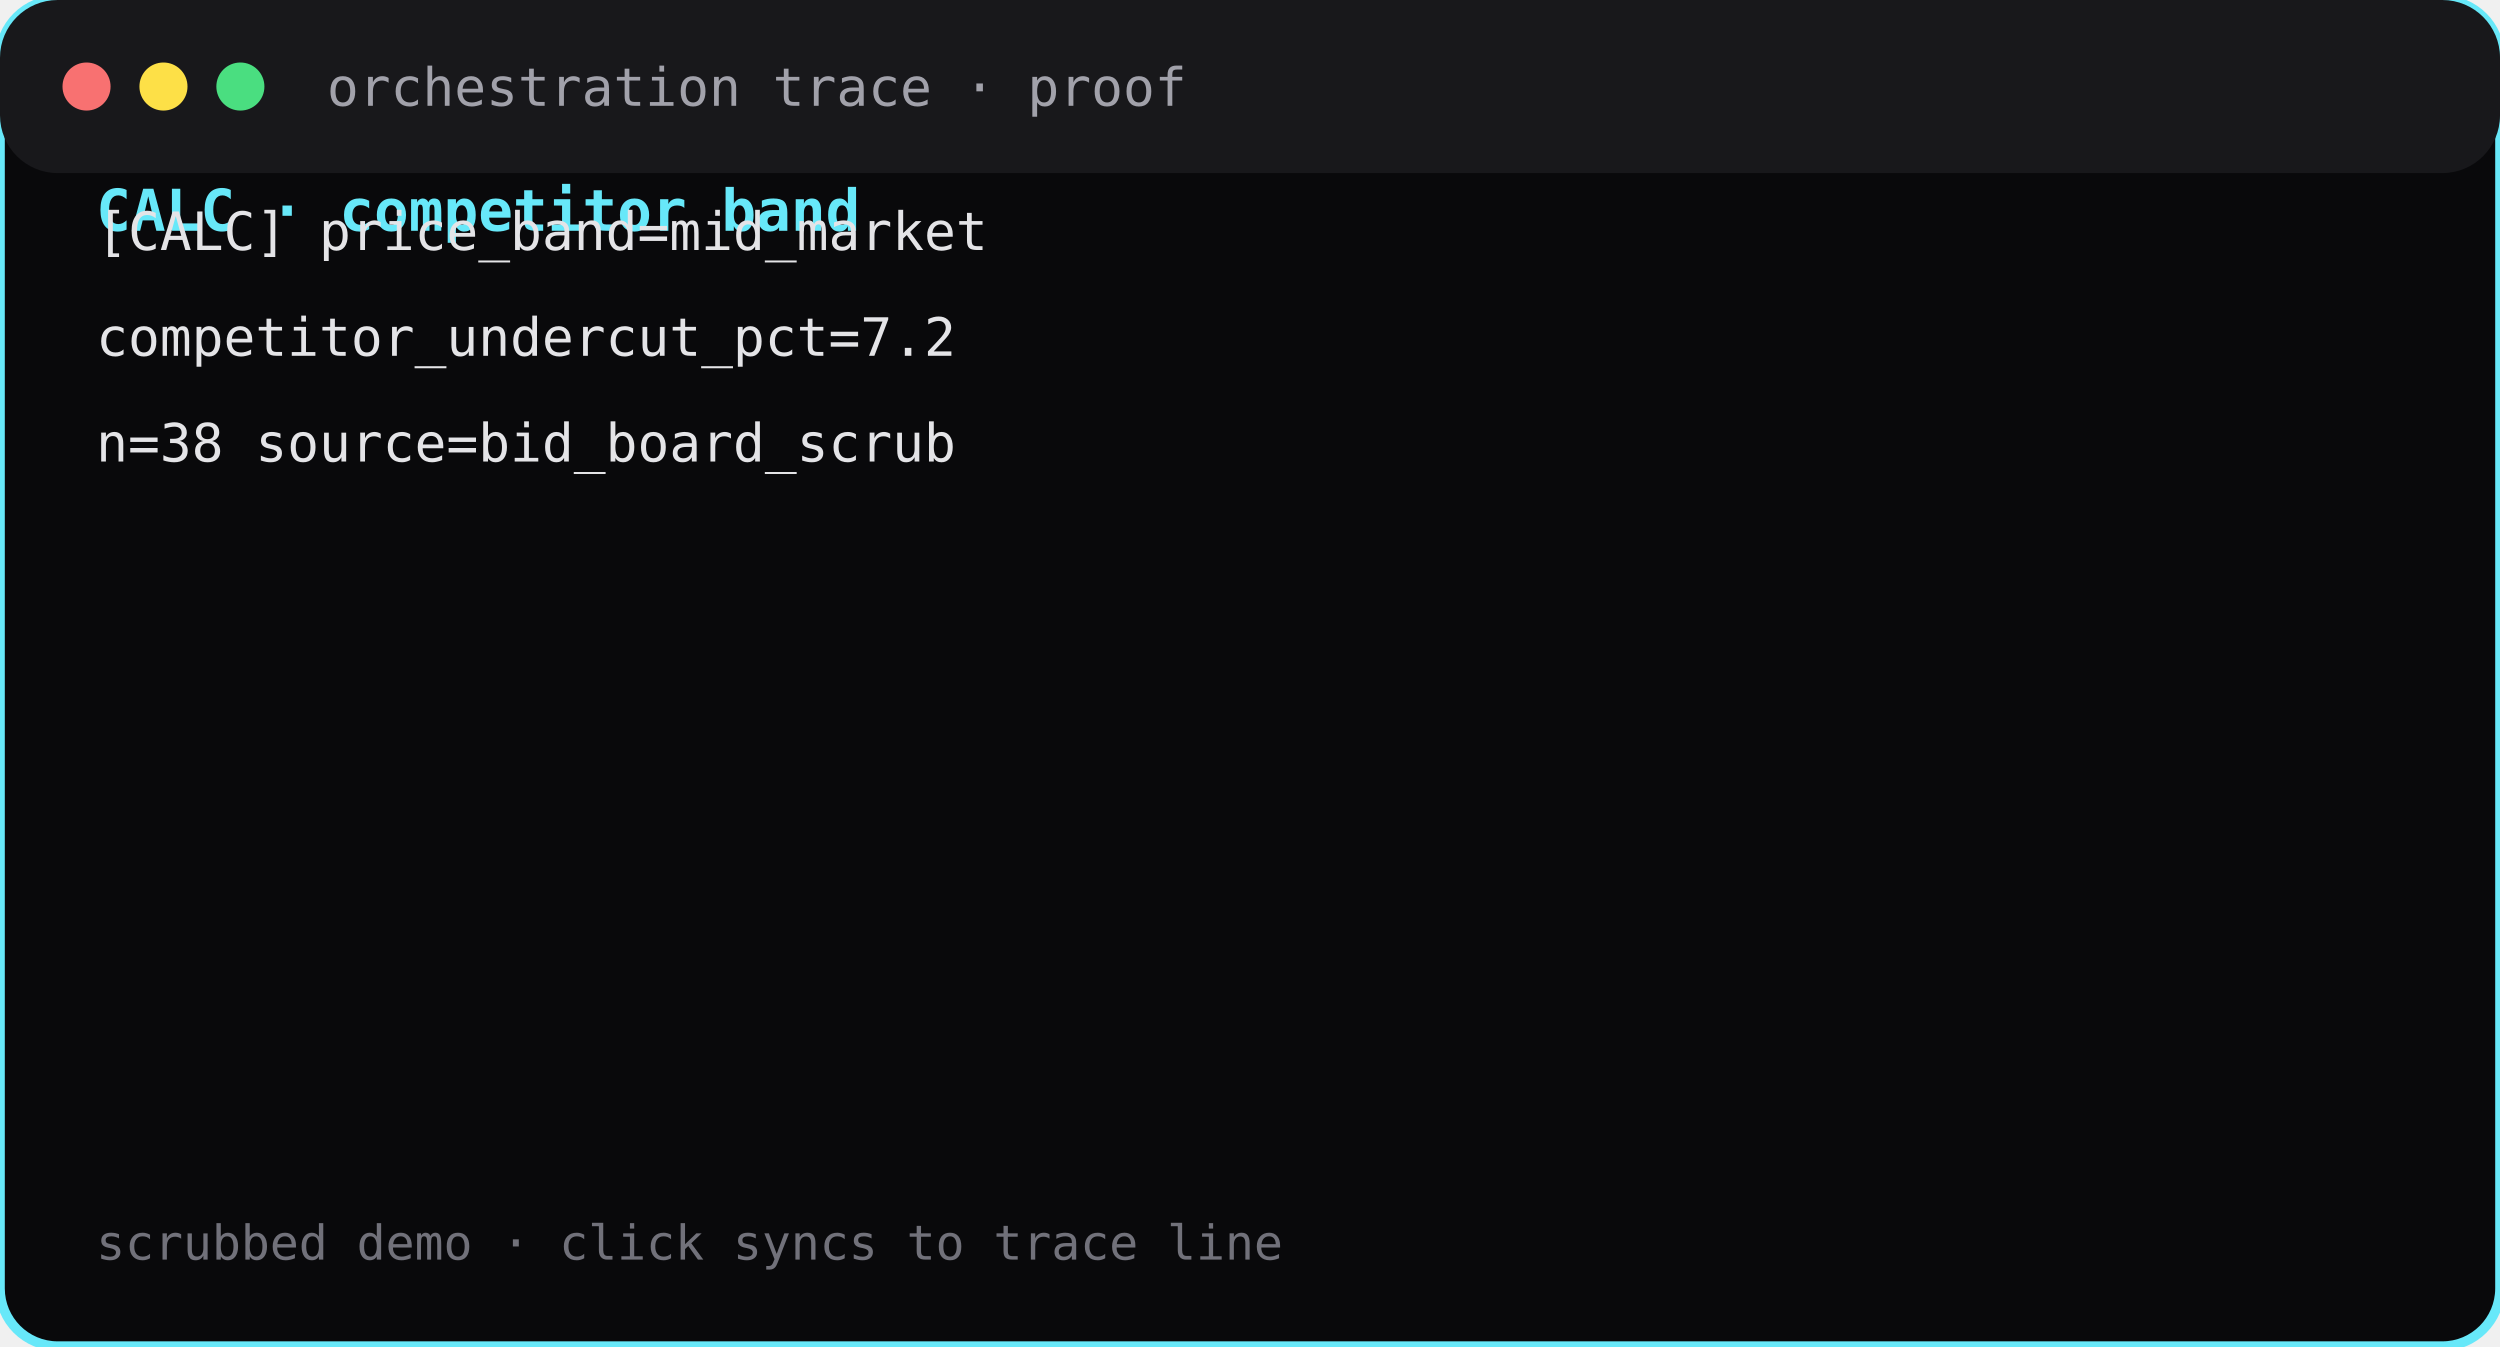
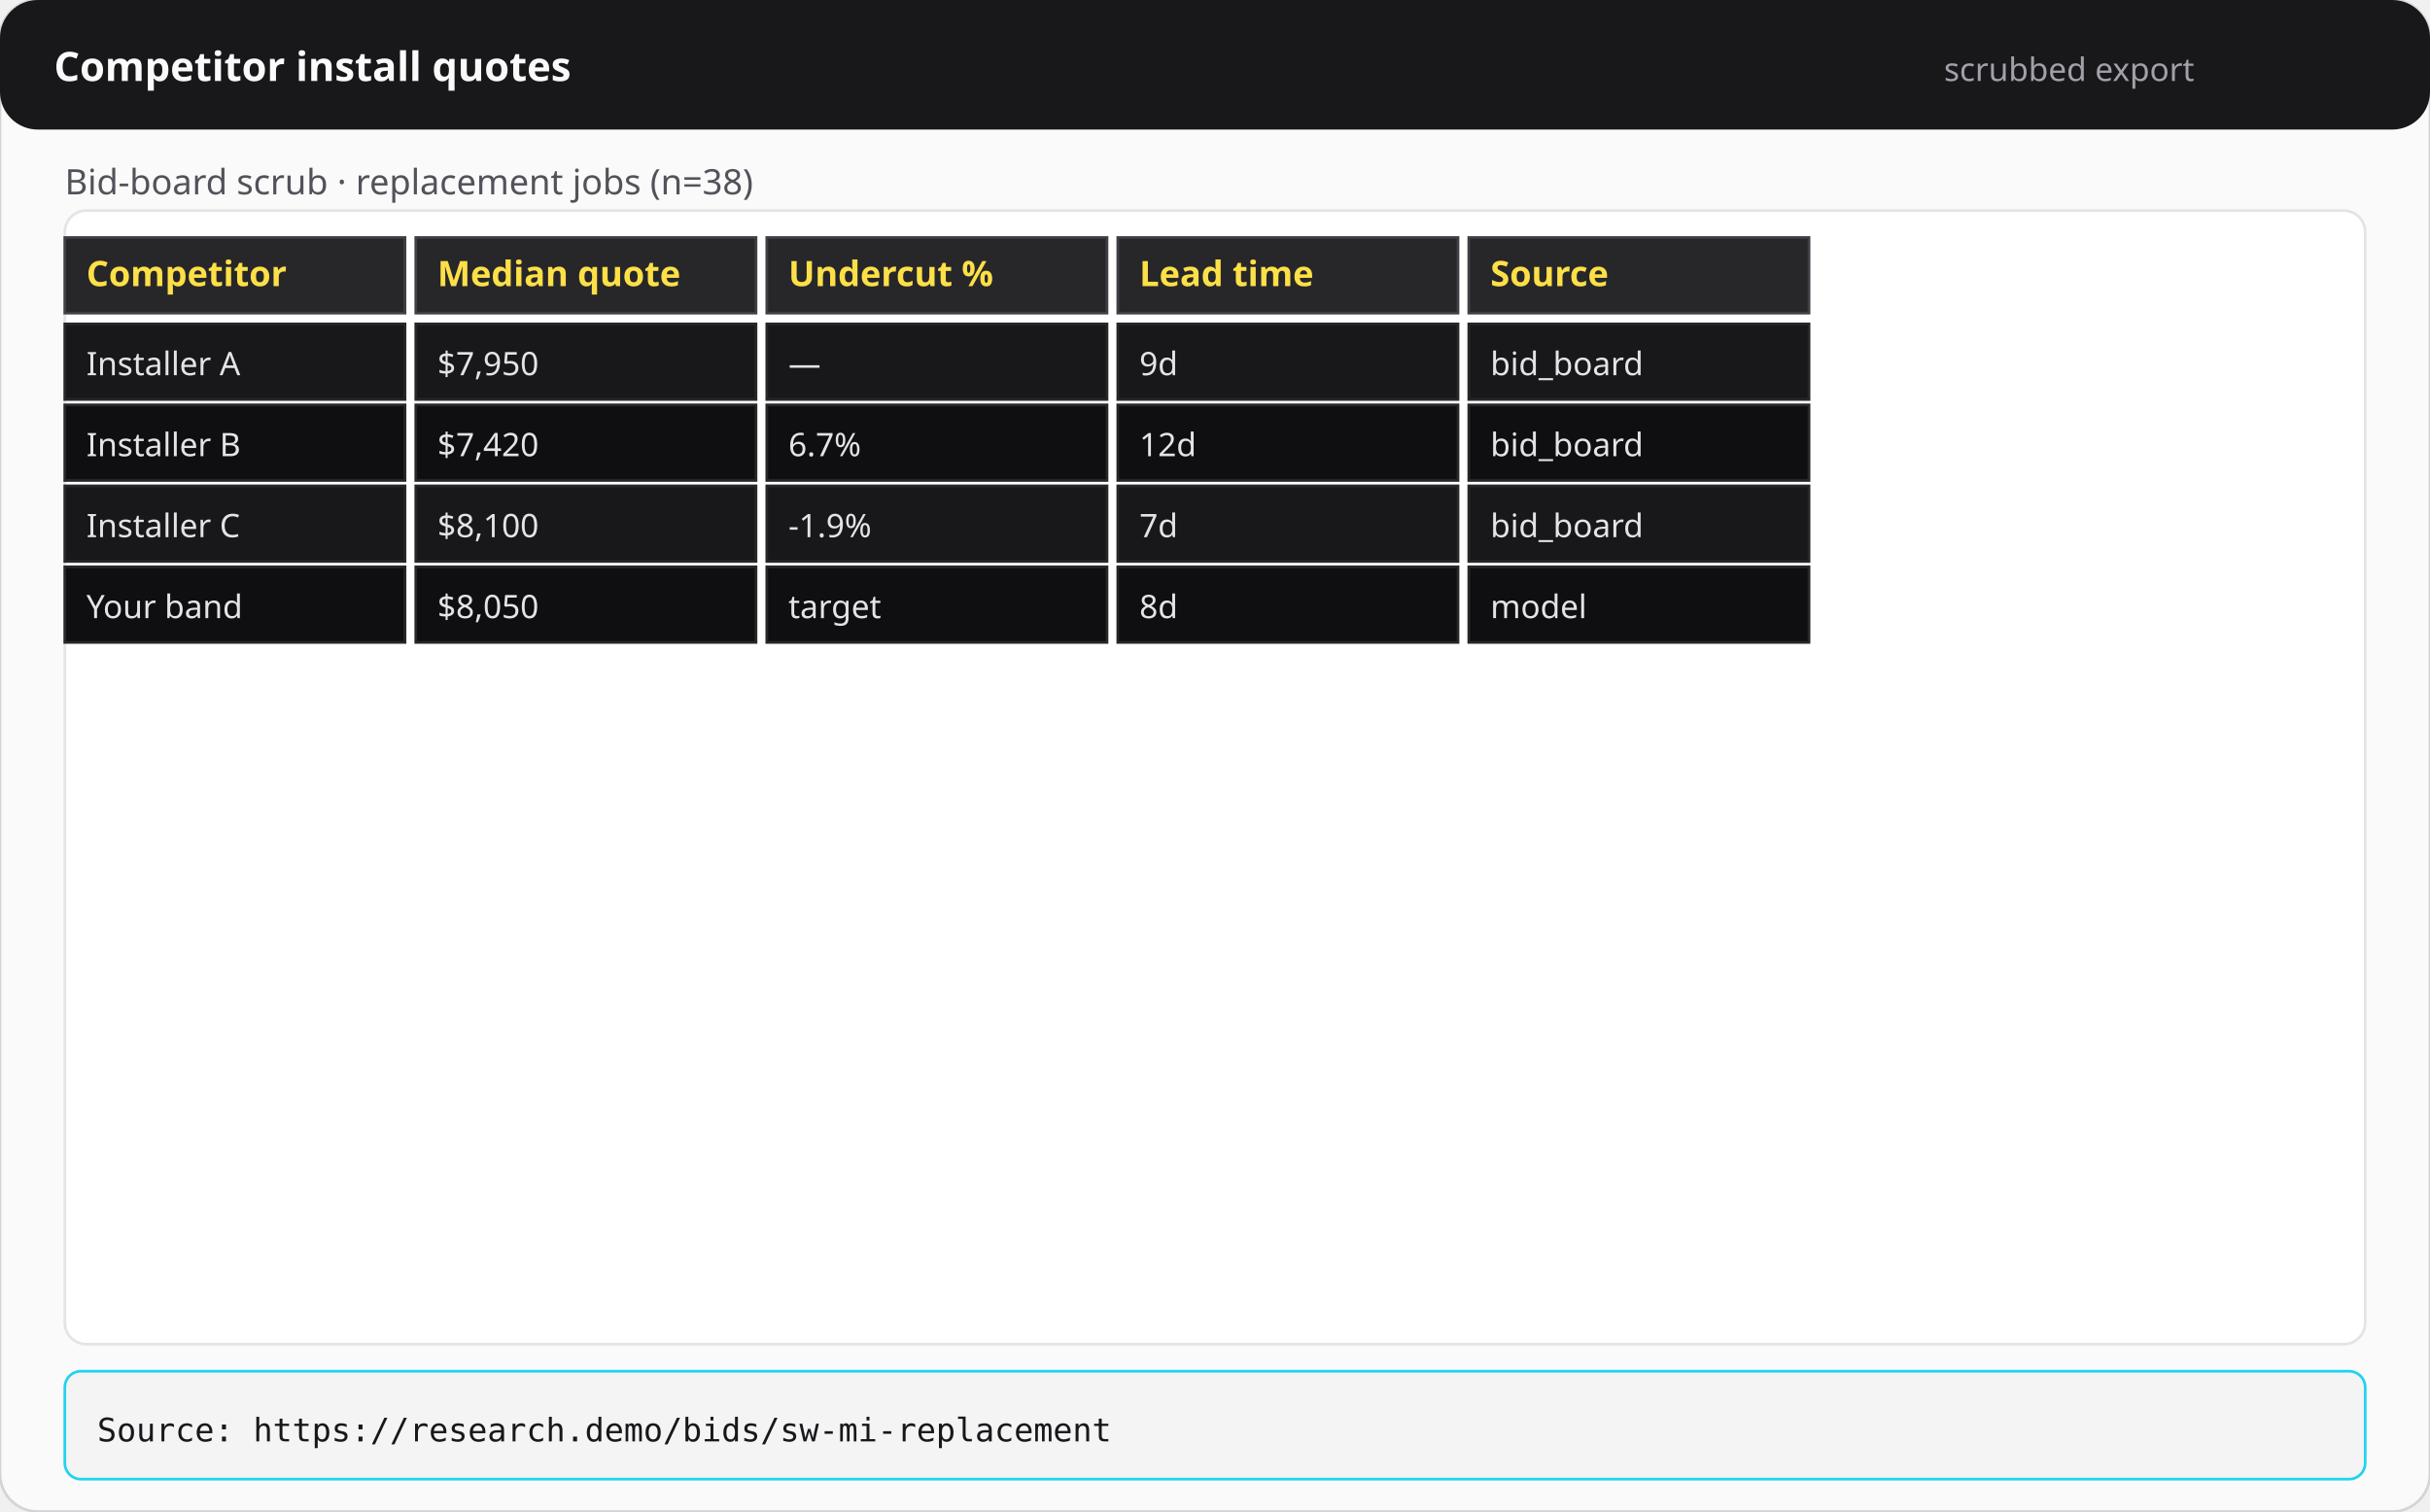
- <svg xmlns="http://www.w3.org/2000/svg" viewBox="0 0 520 280" role="img" aria-label="CALC · competitor band">
-   <rect width="520" height="280" rx="12" fill="#09090b" stroke="#67e8f9" stroke-width="2" />
-   <rect x="0" y="0" width="520" height="36" rx="12" fill="#18181b" />
-   <circle cx="18" cy="18" r="5" fill="#f87171" />
-   <circle cx="34" cy="18" r="5" fill="#fde047" />
-   <circle cx="50" cy="18" r="5" fill="#4ade80" />
-   <text x="68" y="22" fill="#a1a1aa" font-family="ui-monospace,monospace" font-size="11">orchestration trace · proof</text>
-   <text x="20" y="48" fill="#67e8f9" font-family="ui-monospace,monospace" font-size="12" font-weight="700">CALC · competitor band</text>
-   <text x="20" y="52" fill="#e4e4e7" font-family="ui-monospace,monospace" font-size="11">[CALC] price_band=mid_market</text>
-   <text x="20" y="74" fill="#e4e4e7" font-family="ui-monospace,monospace" font-size="11">competitor_undercut_pct=7.2</text>
-   <text x="20" y="96" fill="#e4e4e7" font-family="ui-monospace,monospace" font-size="11">n=38  source=bid_board_scrub</text>
-   <text x="20" y="262" fill="#71717a" font-family="ui-monospace,monospace" font-size="10">scrubbed demo · click syncs to trace line</text>
+ <svg xmlns="http://www.w3.org/2000/svg" viewBox="0 0 900 560" role="img" aria-label="Competitor install quotes">
+   <rect width="900" height="560" rx="14" fill="#fafafa" stroke="#d4d4d8" />
+   <rect width="900" height="48" rx="14" fill="#18181b" />
+   <text x="20" y="30" fill="#fafafa" font-family="system-ui,sans-serif" font-size="15" font-weight="700">Competitor install quotes</text>
+   <text x="720" y="30" fill="#a1a1aa" font-family="system-ui,sans-serif" font-size="12">scrubbed export</text>
+   <text x="24" y="72" fill="#52525b" font-family="system-ui,sans-serif" font-size="13">Bid-board scrub · replacement jobs (n=38)</text>
+   <rect x="24" y="78" width="852" height="420" rx="8" fill="#ffffff" stroke="#e4e4e7" />
+   <rect x="24" y="88" width="126" height="28" fill="#27272a" stroke="#3f3f46" />
+   <text x="32" y="106" fill="#fde047" font-family="system-ui,sans-serif" font-size="13" font-weight="600">Competitor</text>
+   <rect x="154" y="88" width="126" height="28" fill="#27272a" stroke="#3f3f46" />
+   <text x="162" y="106" fill="#fde047" font-family="system-ui,sans-serif" font-size="13" font-weight="600">Median quote</text>
+   <rect x="284" y="88" width="126" height="28" fill="#27272a" stroke="#3f3f46" />
+   <text x="292" y="106" fill="#fde047" font-family="system-ui,sans-serif" font-size="13" font-weight="600">Undercut %</text>
+   <rect x="414" y="88" width="126" height="28" fill="#27272a" stroke="#3f3f46" />
+   <text x="422" y="106" fill="#fde047" font-family="system-ui,sans-serif" font-size="13" font-weight="600">Lead time</text>
+   <rect x="544" y="88" width="126" height="28" fill="#27272a" stroke="#3f3f46" />
+   <text x="552" y="106" fill="#fde047" font-family="system-ui,sans-serif" font-size="13" font-weight="600">Source</text>
+   <rect x="24" y="120" width="126" height="28" fill="#18181b" stroke="#27272a" />
+   <text x="32" y="139" fill="#e4e4e7" font-family="system-ui,sans-serif" font-size="12">Installer A</text>
+   <rect x="154" y="120" width="126" height="28" fill="#18181b" stroke="#27272a" />
+   <text x="162" y="139" fill="#e4e4e7" font-family="system-ui,sans-serif" font-size="12">$7,950</text>
+   <rect x="284" y="120" width="126" height="28" fill="#18181b" stroke="#27272a" />
+   <text x="292" y="139" fill="#e4e4e7" font-family="system-ui,sans-serif" font-size="12">—</text>
+   <rect x="414" y="120" width="126" height="28" fill="#18181b" stroke="#27272a" />
+   <text x="422" y="139" fill="#e4e4e7" font-family="system-ui,sans-serif" font-size="12">9d</text>
+   <rect x="544" y="120" width="126" height="28" fill="#18181b" stroke="#27272a" />
+   <text x="552" y="139" fill="#e4e4e7" font-family="system-ui,sans-serif" font-size="12">bid_board</text>
+   <rect x="24" y="150" width="126" height="28" fill="#0f0f12" stroke="#27272a" />
+   <text x="32" y="169" fill="#e4e4e7" font-family="system-ui,sans-serif" font-size="12">Installer B</text>
+   <rect x="154" y="150" width="126" height="28" fill="#0f0f12" stroke="#27272a" />
+   <text x="162" y="169" fill="#e4e4e7" font-family="system-ui,sans-serif" font-size="12">$7,420</text>
+   <rect x="284" y="150" width="126" height="28" fill="#0f0f12" stroke="#27272a" />
+   <text x="292" y="169" fill="#e4e4e7" font-family="system-ui,sans-serif" font-size="12">6.7%</text>
+   <rect x="414" y="150" width="126" height="28" fill="#0f0f12" stroke="#27272a" />
+   <text x="422" y="169" fill="#e4e4e7" font-family="system-ui,sans-serif" font-size="12">12d</text>
+   <rect x="544" y="150" width="126" height="28" fill="#0f0f12" stroke="#27272a" />
+   <text x="552" y="169" fill="#e4e4e7" font-family="system-ui,sans-serif" font-size="12">bid_board</text>
+   <rect x="24" y="180" width="126" height="28" fill="#18181b" stroke="#27272a" />
+   <text x="32" y="199" fill="#e4e4e7" font-family="system-ui,sans-serif" font-size="12">Installer C</text>
+   <rect x="154" y="180" width="126" height="28" fill="#18181b" stroke="#27272a" />
+   <text x="162" y="199" fill="#e4e4e7" font-family="system-ui,sans-serif" font-size="12">$8,100</text>
+   <rect x="284" y="180" width="126" height="28" fill="#18181b" stroke="#27272a" />
+   <text x="292" y="199" fill="#e4e4e7" font-family="system-ui,sans-serif" font-size="12">-1.9%</text>
+   <rect x="414" y="180" width="126" height="28" fill="#18181b" stroke="#27272a" />
+   <text x="422" y="199" fill="#e4e4e7" font-family="system-ui,sans-serif" font-size="12">7d</text>
+   <rect x="544" y="180" width="126" height="28" fill="#18181b" stroke="#27272a" />
+   <text x="552" y="199" fill="#e4e4e7" font-family="system-ui,sans-serif" font-size="12">bid_board</text>
+   <rect x="24" y="210" width="126" height="28" fill="#0f0f12" stroke="#27272a" />
+   <text x="32" y="229" fill="#e4e4e7" font-family="system-ui,sans-serif" font-size="12">Your band</text>
+   <rect x="154" y="210" width="126" height="28" fill="#0f0f12" stroke="#27272a" />
+   <text x="162" y="229" fill="#e4e4e7" font-family="system-ui,sans-serif" font-size="12">$8,050</text>
+   <rect x="284" y="210" width="126" height="28" fill="#0f0f12" stroke="#27272a" />
+   <text x="292" y="229" fill="#e4e4e7" font-family="system-ui,sans-serif" font-size="12">target</text>
+   <rect x="414" y="210" width="126" height="28" fill="#0f0f12" stroke="#27272a" />
+   <text x="422" y="229" fill="#e4e4e7" font-family="system-ui,sans-serif" font-size="12">8d</text>
+   <rect x="544" y="210" width="126" height="28" fill="#0f0f12" stroke="#27272a" />
+   <text x="552" y="229" fill="#e4e4e7" font-family="system-ui,sans-serif" font-size="12">model</text>
+   <rect x="24" y="508" width="852" height="40" rx="6" fill="#f4f4f5" stroke="#22d3ee" stroke-width="1" />
+   <text x="36" y="534" fill="#18181b" font-family="ui-monospace,monospace" font-size="12">Source: https://research.demo/bids/sw-mi-replacement</text>
</svg>
